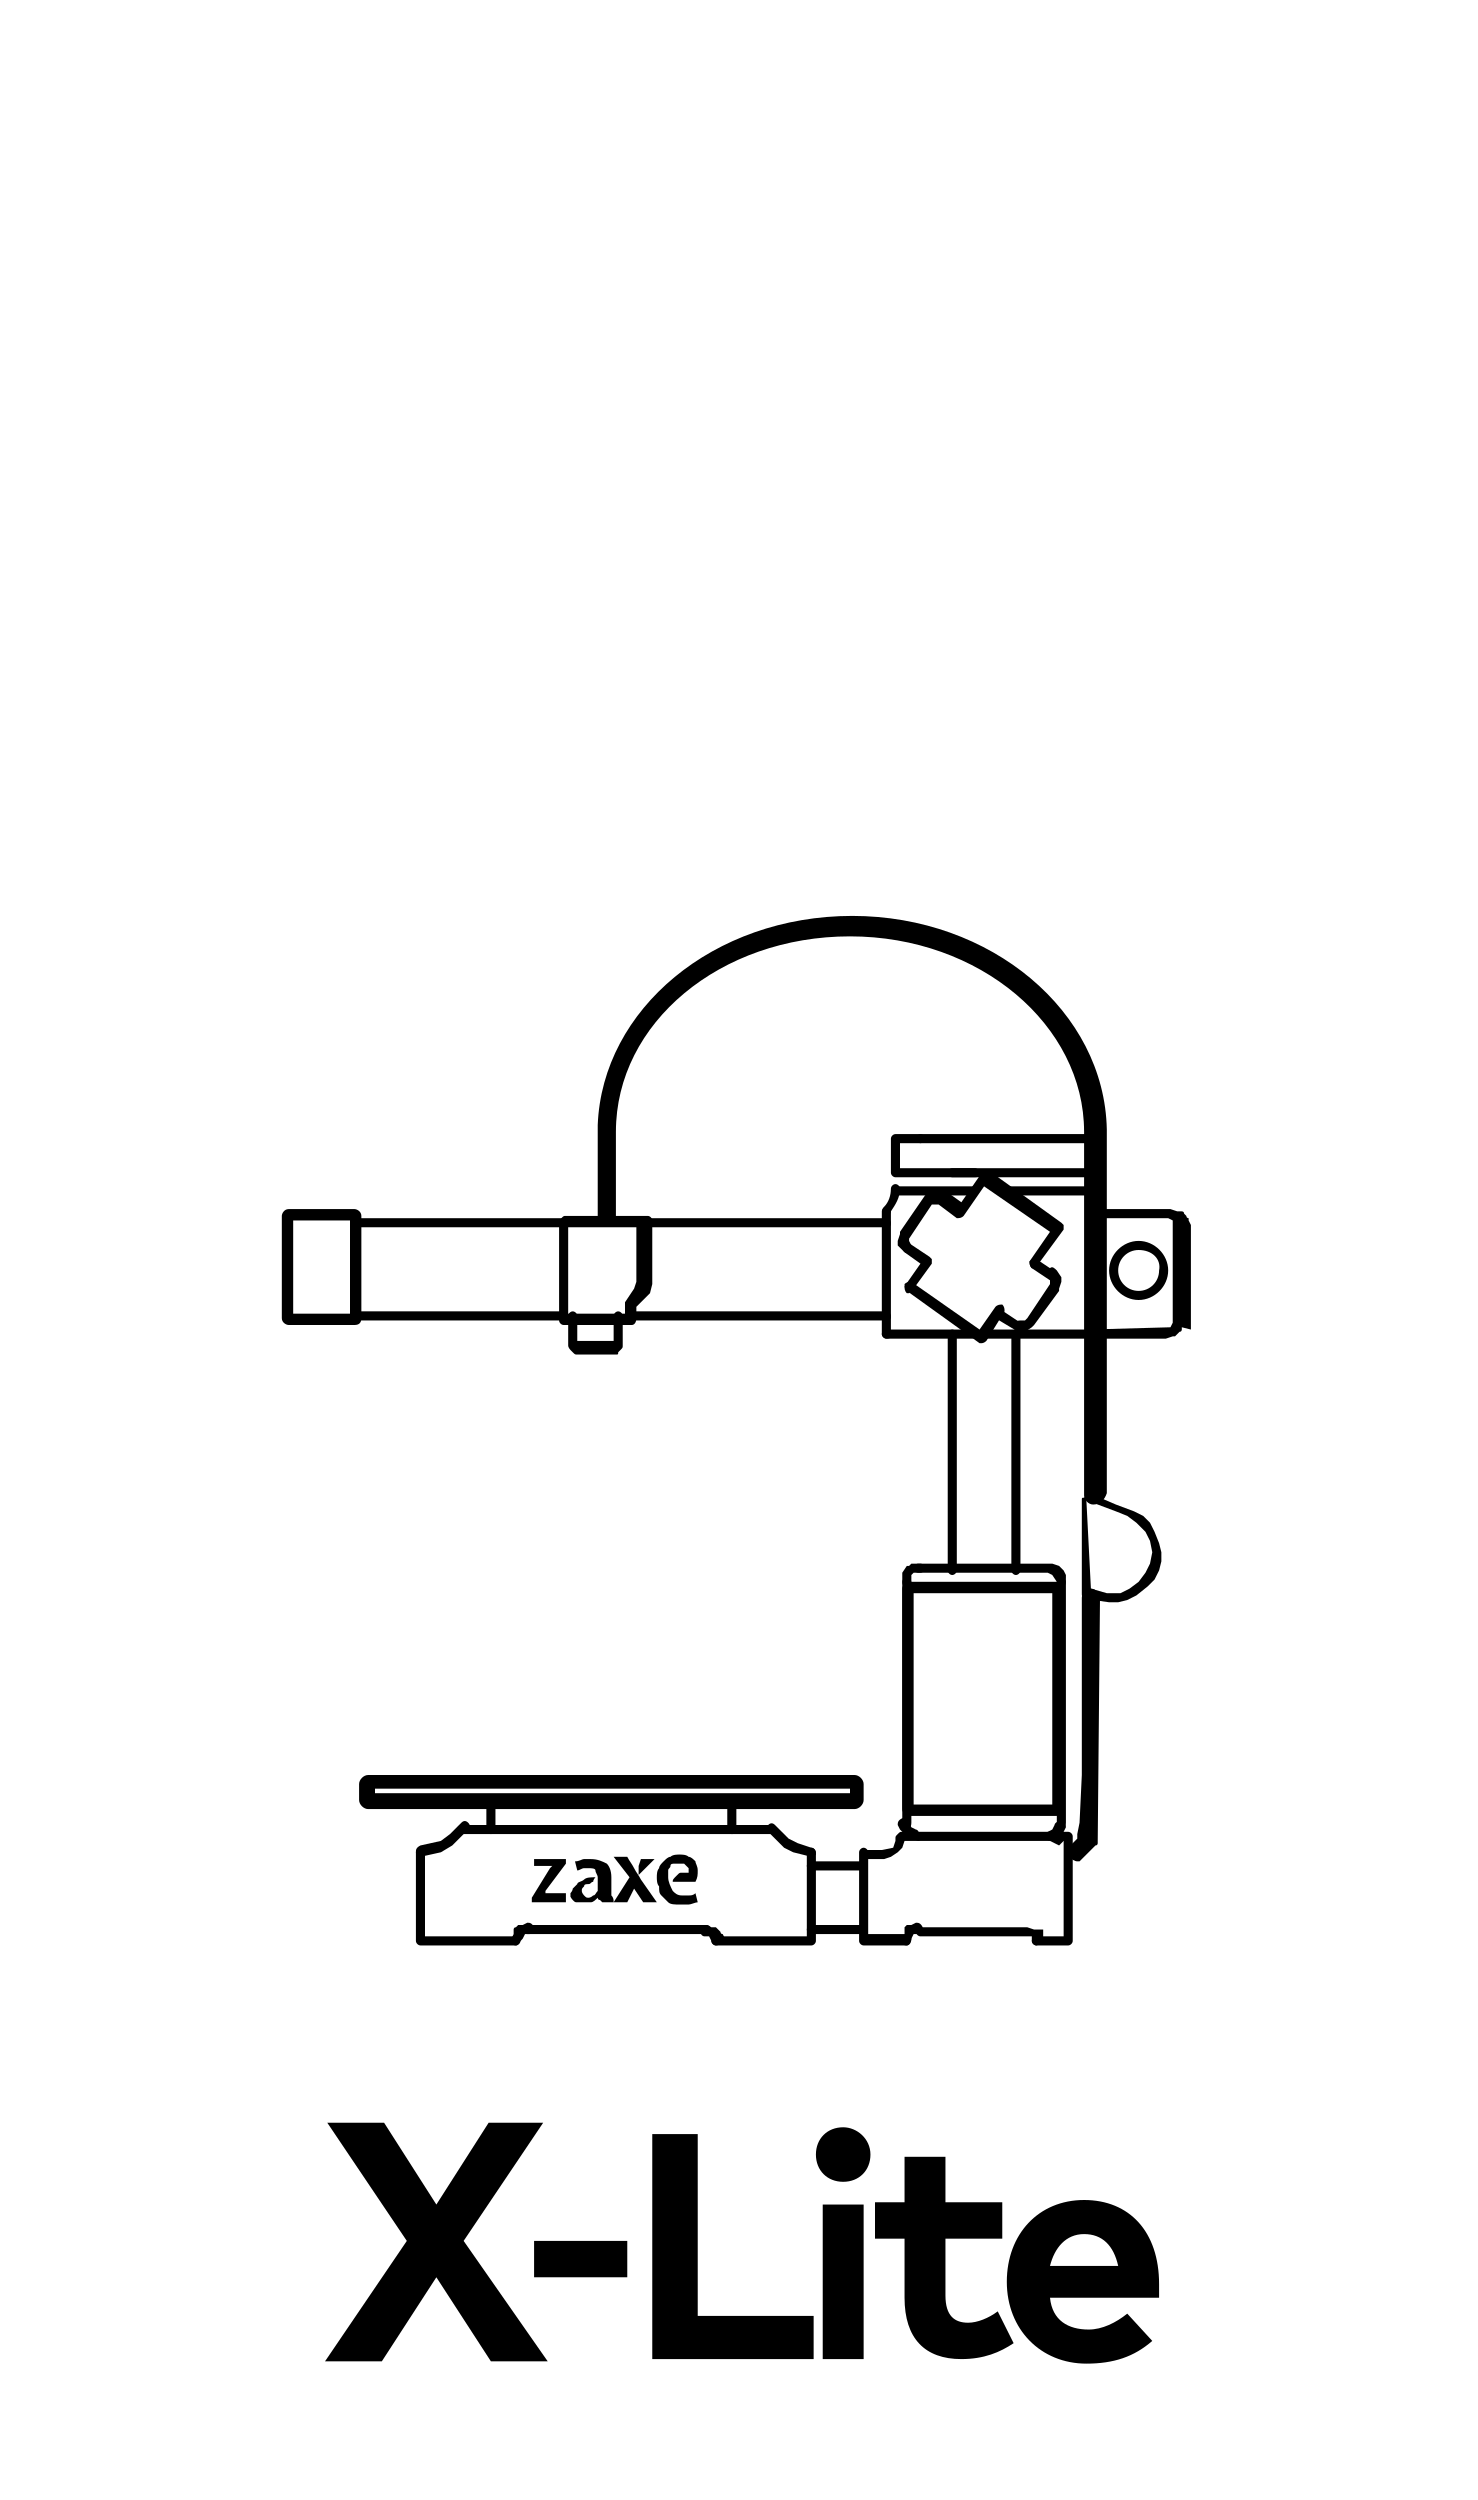
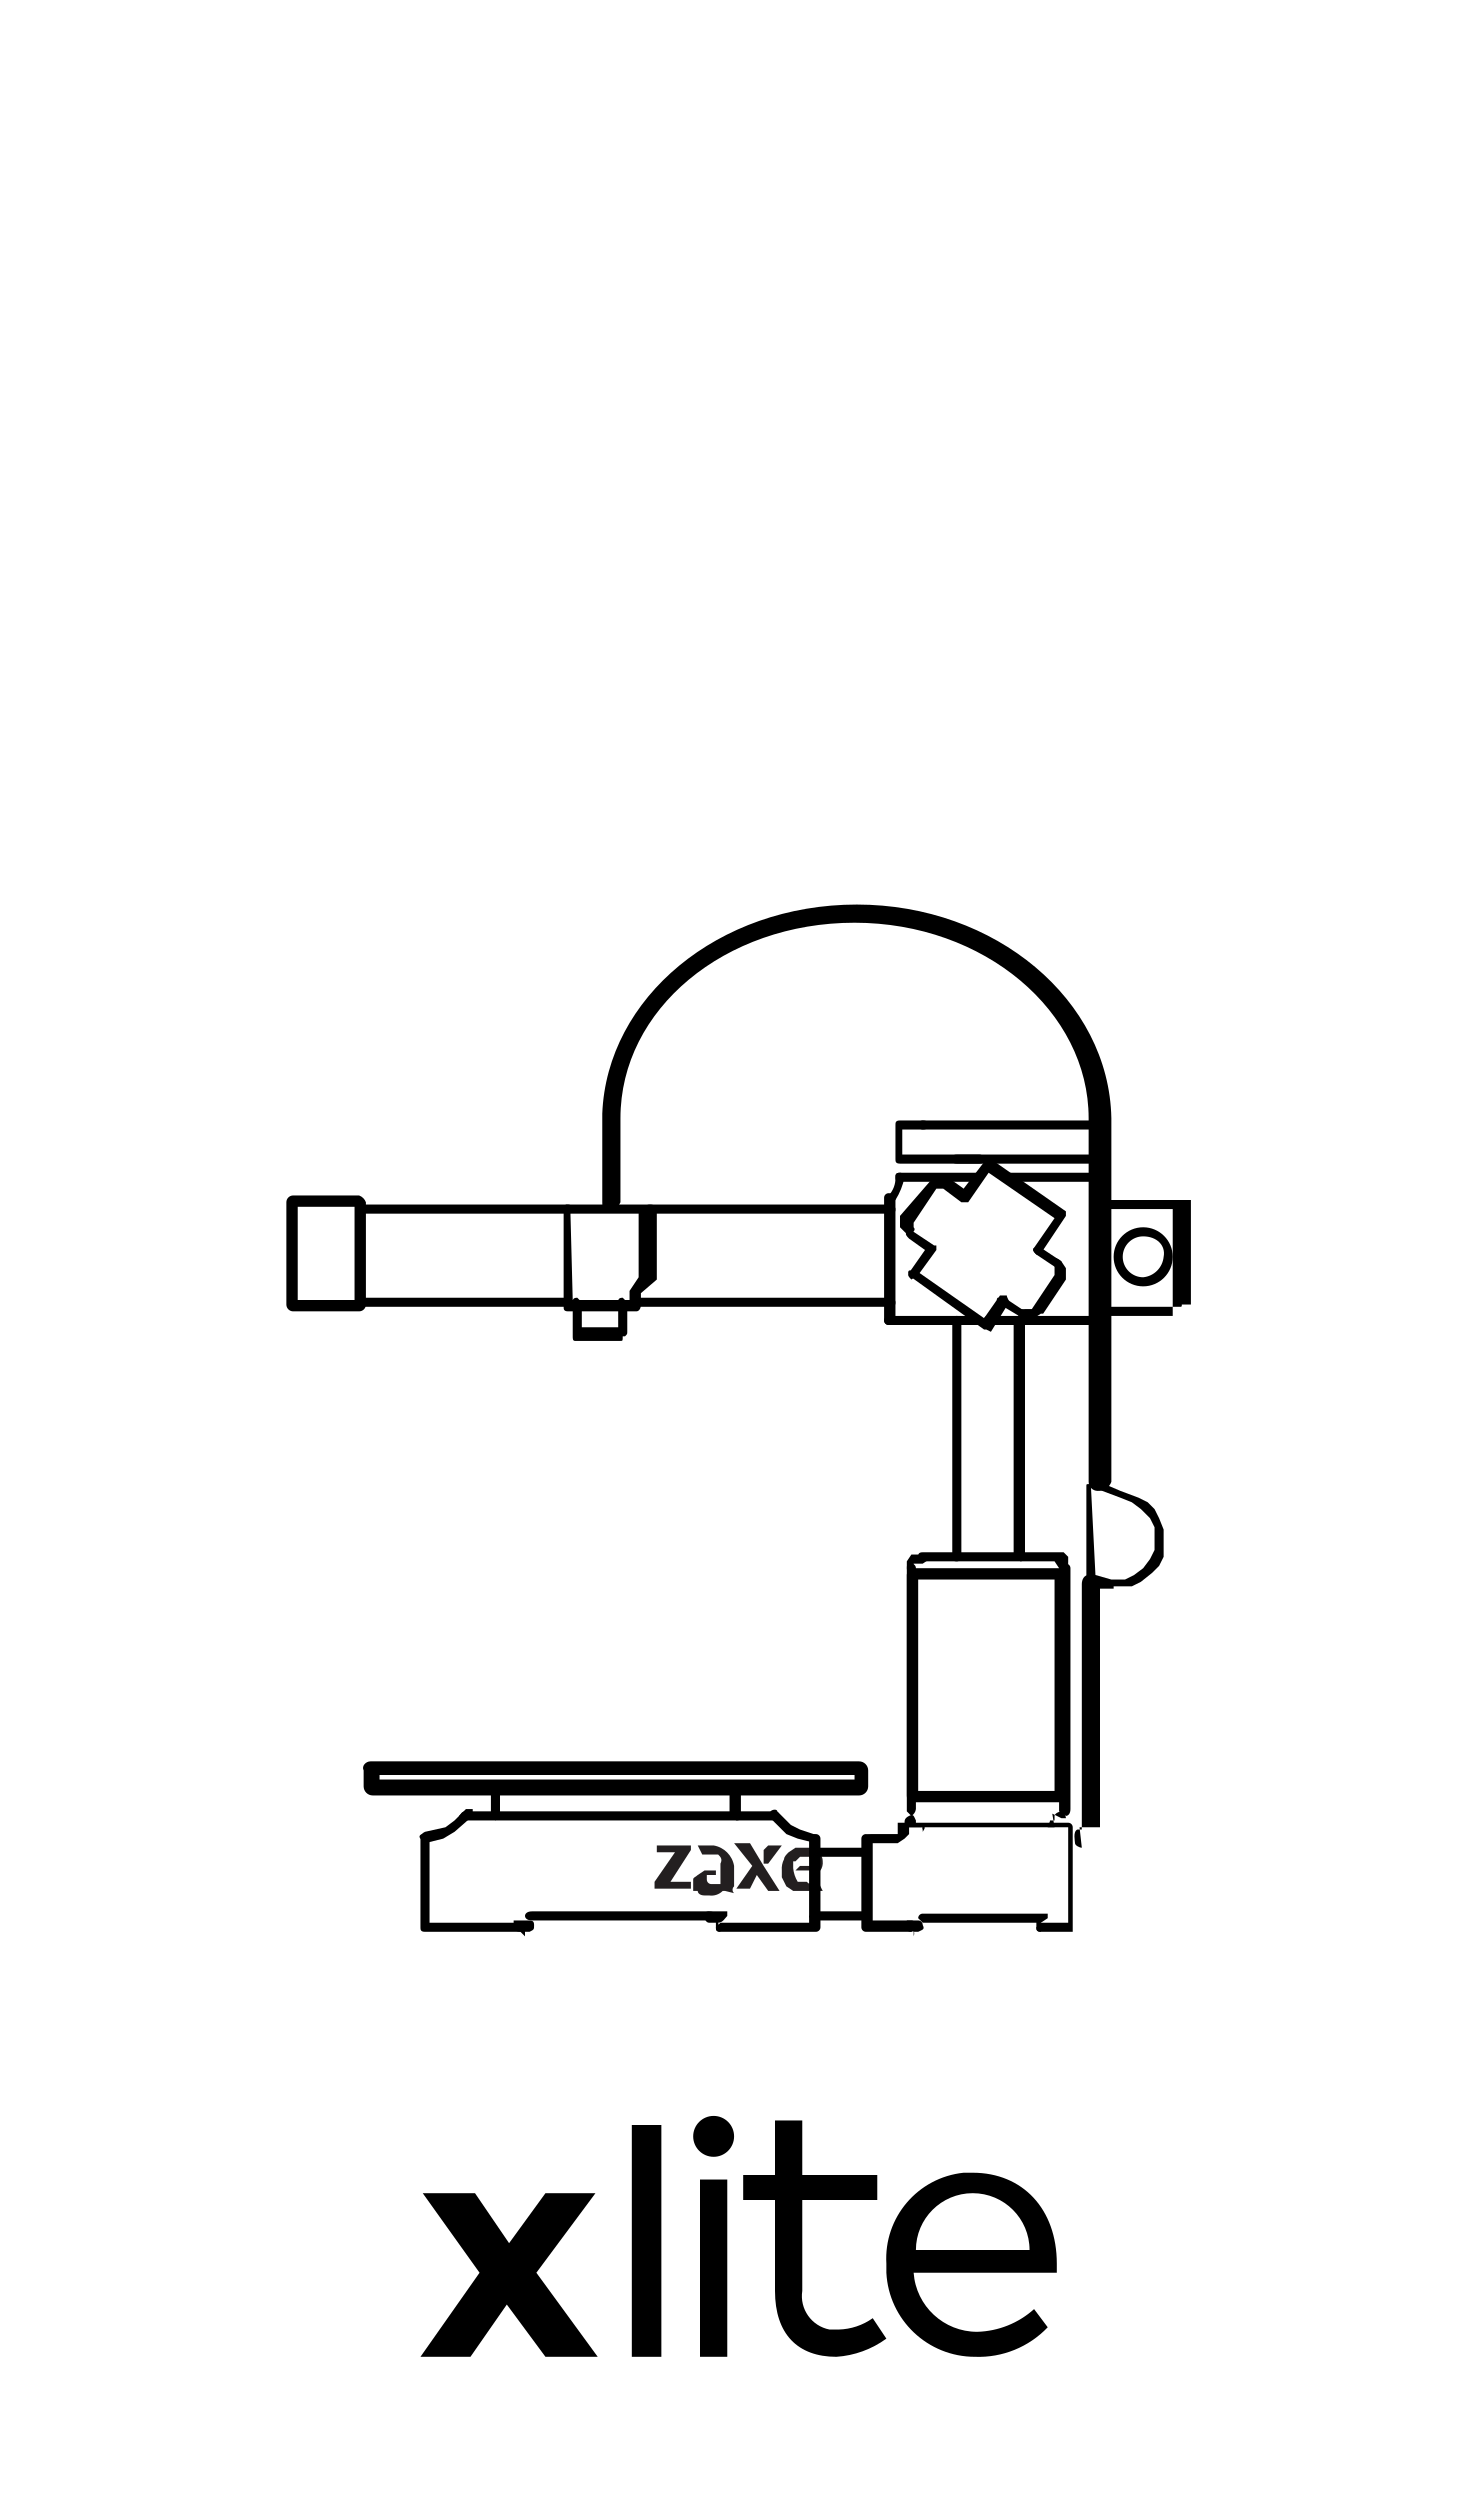
- <svg xmlns="http://www.w3.org/2000/svg" version="1.1" id="Layer_1" x="0px" y="0px" viewBox="0 0 65 110" style="enable-background:new 0 0 65 110;" xml:space="preserve">
-   <style type="text/css">
- 	.st0{fill:#231F20;}
- </style>
-   <g>
-     <path d="M24.1,103.9h-2.5l-2.4-3.7l-2.4,3.7h-2.5l3.6-5.3l-3.5-5.2h2.5l2.3,3.6l2.3-3.6h2.4l-3.5,5.2L24.1,103.9z" />
-     <rect x="23.5" y="98.6" width="4.1" height="1.6" />
-     <polygon points="30.7,93.9 28.7,93.9 28.7,103.8 35.8,103.8 35.8,101.9 30.7,101.9  " />
-     <rect x="36.2" y="97" width="1.8" height="6.8" />
-     <path d="M37.1,93.6c-0.7,0-1.2,0.5-1.2,1.2s0.5,1.2,1.2,1.2s1.2-0.5,1.2-1.2S37.7,93.6,37.1,93.6z" />
-     <path d="M42.6,102.2c-0.6,0-1-0.3-1-1.2v-2.5h2.5v-1.6h-2.5v-2h-1.8v2h-1.3v1.6h1.3v2.6c0,1.8,0.9,2.7,2.5,2.7c1,0,1.7-0.3,2.3-0.7   l-0.7-1.4C43.5,102,43,102.2,42.6,102.2z" />
-     <path d="M47.7,96.8c-2,0-3.4,1.5-3.4,3.6s1.5,3.6,3.5,3.6c1.2,0,2.1-0.3,2.9-1l-1.1-1.2c-0.5,0.4-1.1,0.7-1.7,0.7   c-0.9,0-1.6-0.4-1.7-1.4H51c0-0.2,0-0.4,0-0.6C51,98.2,49.7,96.8,47.7,96.8z M46.2,99.7c0.2-0.8,0.7-1.4,1.5-1.4s1.3,0.5,1.5,1.4   H46.2z" />
-   </g>
-   <g>
-     <path d="M15.6,58.3h-2.9c-0.1,0-0.3-0.1-0.3-0.3v-4.5c0-0.1,0.1-0.3,0.3-0.3h2.9c0.1,0,0.3,0.1,0.3,0.3V58   C15.9,58.2,15.8,58.3,15.6,58.3z M12.9,57.8h2.5v-4.1h-2.5V57.8z" />
-   </g>
-   <g>
-     <path d="M24.8,58.1h-9.1c-0.1,0-0.2-0.1-0.2-0.2s0.1-0.2,0.2-0.2h9.1c0.1,0,0.2,0.1,0.2,0.2S24.9,58.1,24.8,58.1z" />
-   </g>
-   <g>
-     <path d="M24.8,54h-9.1c-0.1,0-0.2-0.1-0.2-0.2s0.1-0.2,0.2-0.2h9.1c0.1,0,0.2,0.1,0.2,0.2S24.9,54,24.8,54z" />
-   </g>
-   <g>
-     <path d="M27.8,58.3h-3c-0.1,0-0.2-0.1-0.2-0.2v-4.3c0-0.1,0-0.1,0.1-0.2s0.1-0.1,0.2-0.1c0,0,0,0,0,0l3.6,0c0.1,0,0.2,0.1,0.2,0.2   l0,2.7c0,0,0,0,0,0.1l-0.1,0.4L28,57.5v0.5C28,58.2,27.9,58.3,27.8,58.3z M25,57.8h2.5v-0.4c0,0,0-0.1,0-0.1l0.4-0.6l0.1-0.3l0-0.2   l0-2.2L25,54V57.8z" />
-   </g>
-   <g>
-     <path d="M27.1,59.6h-1.7c-0.1,0-0.1,0-0.2-0.1l-0.1-0.1c0,0-0.1-0.1-0.1-0.2v-1.3c0-0.1,0.1-0.2,0.2-0.2s0.2,0.1,0.2,0.2v1.1H27   v-1.1c0-0.1,0.1-0.2,0.2-0.2s0.2,0.1,0.2,0.2v1.3c0,0.1,0,0.1-0.1,0.2l-0.1,0.1C27.2,59.6,27.2,59.6,27.1,59.6z" />
-   </g>
-   <g>
-     <path d="M39,54H28.4c-0.1,0-0.2-0.1-0.2-0.2s0.1-0.2,0.2-0.2H39c0.1,0,0.2,0.1,0.2,0.2S39.2,54,39,54z" />
-   </g>
-   <g>
-     <path d="M39,58.1H27.8c-0.1,0-0.2-0.1-0.2-0.2s0.1-0.2,0.2-0.2H39c0.1,0,0.2,0.1,0.2,0.2S39.2,58.1,39,58.1z" />
-   </g>
-   <g>
-     <path d="M45.5,55.8c0,0-0.1,0-0.1,0c-0.1-0.1-0.1-0.2-0.1-0.3l0.9-1.3l-2.9-2l-0.9,1.3c-0.1,0.1-0.2,0.1-0.3,0.1l-0.8-0.6l-0.1,0   L41,53l-1,1.5l0,0.1l0.1,0.2c0.1,0.1,0,0.2-0.1,0.3c-0.1,0.1-0.2,0-0.3-0.1l-0.2-0.2c0-0.1,0-0.1,0-0.2l0.1-0.3c0,0,0-0.1,0-0.1   l1.1-1.6c0,0,0,0,0.1-0.1l0.2-0.2c0,0,0.1,0,0.2,0l0.3,0.1c0,0,0.1,0,0.1,0l0.7,0.5l0.9-1.3c0.1-0.1,0.2-0.1,0.3-0.1l3.2,2.3   c0,0,0.1,0.1,0.1,0.1c0,0.1,0,0.1,0,0.2l-1.1,1.5C45.6,55.8,45.5,55.8,45.5,55.8z" />
-   </g>
-   <g>
-     <path d="M45.1,58.7C45.1,58.7,45.1,58.7,45.1,58.7l-0.3-0.1c-0.1,0-0.2-0.1-0.2-0.3c0-0.1,0.1-0.2,0.3-0.2l0.2,0l0.1-0.1l1-1.5   l0-0.2l-0.1-0.2c-0.1-0.1,0-0.2,0.1-0.3c0.1-0.1,0.2,0,0.3,0.1l0.2,0.3c0,0,0,0.1,0,0.2l-0.1,0.3c0,0,0,0.1,0,0.1l-1.1,1.5   c0,0,0,0-0.1,0.1l-0.3,0.2C45.2,58.7,45.2,58.7,45.1,58.7z" />
-   </g>
-   <g>
-     <path d="M43.2,59.1c0,0-0.1,0-0.1,0l-3.2-2.3c-0.1-0.1-0.1-0.2-0.1-0.3c0.1-0.1,0.2-0.1,0.3-0.1l3,2.1l0.7-1   c0.1-0.1,0.2-0.1,0.3-0.1c0.1,0.1,0.1,0.2,0.1,0.3L43.4,59C43.3,59.1,43.2,59.1,43.2,59.1z" />
-   </g>
-   <g>
-     <path d="M39,58.9c-0.1,0-0.2-0.1-0.2-0.2v-5.4c0-0.1,0.1-0.2,0.2-0.2c0.1,0,0.2,0.1,0.2,0.2v5.4C39.3,58.8,39.2,58.9,39,58.9z" />
-   </g>
-   <g>
-     <path d="M39,53.5c0,0-0.1,0-0.1-0.1c-0.1-0.1-0.1-0.2,0-0.3c0.2-0.2,0.3-0.5,0.3-0.8c0-0.1,0.1-0.2,0.2-0.2c0.1,0,0.2,0.1,0.2,0.2   c0,0.4-0.2,0.7-0.4,1C39.2,53.4,39.1,53.5,39,53.5z" />
-   </g>
-   <g>
-     <path d="M42.8,52.6h-3.4c-0.1,0-0.2-0.1-0.2-0.2s0.1-0.2,0.2-0.2h3.4c0.1,0,0.2,0.1,0.2,0.2S42.9,52.6,42.8,52.6z" />
-   </g>
-   <g>
-     <path d="M47.9,52.6h-3.8c-0.1,0-0.2-0.1-0.2-0.2s0.1-0.2,0.2-0.2h3.8c0.1,0,0.2,0.1,0.2,0.2S48,52.6,47.9,52.6z" />
-   </g>
-   <g>
-     <path d="M42.8,58.9H39c-0.1,0-0.2-0.1-0.2-0.2c0-0.1,0.1-0.2,0.2-0.2h3.8c0.1,0,0.2,0.1,0.2,0.2C43,58.8,42.9,58.9,42.8,58.9z" />
-   </g>
-   <g>
-     <path d="M48.1,58.9h-4.8c-0.1,0-0.2-0.1-0.2-0.2c0-0.1,0.1-0.2,0.2-0.2h4.8c0.1,0,0.2,0.1,0.2,0.2C48.3,58.8,48.2,58.9,48.1,58.9z" />
-   </g>
-   <g>
-     <path d="M35.7,85.6h-4.2c-0.1,0-0.2-0.1-0.2-0.2s0.1-0.2,0.2-0.2h4v-3.7c0-0.1,0.1-0.2,0.2-0.2s0.2,0.1,0.2,0.2v3.9   C35.9,85.5,35.8,85.6,35.7,85.6z" />
-   </g>
-   <g>
-     <g>
-       <path d="M37.6,79.6H16.2c-0.2,0-0.4-0.2-0.4-0.4v-0.7c0-0.2,0.2-0.4,0.4-0.4h21.4c0.2,0,0.4,0.2,0.4,0.4v0.7    C38,79.4,37.8,79.6,37.6,79.6z M16.5,78.9h20.9v-0.2H16.5V78.9z" />
-     </g>
-   </g>
-   <g>
-     <path d="M31.1,85.1h-7.9c-0.1,0-0.2-0.1-0.2-0.2s0.1-0.2,0.2-0.2h7.9c0.1,0,0.2,0.1,0.2,0.2S31.2,85.1,31.1,85.1z" />
-   </g>
-   <g>
-     <path d="M22.7,85.6h-4.2c-0.1,0-0.2-0.1-0.2-0.2v-3.9c0-0.1,0.1-0.2,0.2-0.2s0.2,0.1,0.2,0.2v3.7h4c0.1,0,0.2,0.1,0.2,0.2   S22.8,85.6,22.7,85.6z" />
-   </g>
-   <g>
-     <path d="M33.9,80.7H20.3c-0.1,0-0.2-0.1-0.2-0.2s0.1-0.2,0.2-0.2h13.6c0.1,0,0.2,0.1,0.2,0.2S34,80.7,33.9,80.7z" />
-   </g>
-   <g>
-     <path d="M22.7,85.6C22.6,85.6,22.6,85.6,22.7,85.6c-0.2,0-0.2-0.2-0.2-0.3l0.1-0.2c0,0,0-0.1,0-0.1c0,0,0-0.1,0-0.1c0,0,0,0,0,0   c0,0,0-0.1,0.1-0.1c0,0,0.1-0.1,0.1-0.1c0,0,0.1,0,0.1,0c0,0,0,0,0.1,0l0.2-0.1c0.1,0,0.2,0,0.3,0.2c0,0.1,0,0.2-0.2,0.3l-0.2,0   l0,0l0,0l0,0l0,0l-0.1,0.2C22.8,85.5,22.8,85.6,22.7,85.6z" />
-   </g>
-   <g>
-     <path d="M31.5,85.6c-0.1,0-0.2-0.1-0.2-0.2l-0.1-0.2l0,0l0,0l0,0l0,0l-0.2,0c-0.1,0-0.2-0.1-0.2-0.3c0-0.1,0.1-0.2,0.3-0.2l0.2,0.1   c0,0,0.1,0,0.1,0c0,0,0.1,0,0.1,0c0,0,0.1,0.1,0.1,0.1c0,0,0.1,0.1,0.1,0.1c0,0,0,0.1,0.1,0.1l0.1,0.2   C31.8,85.4,31.7,85.6,31.5,85.6C31.6,85.6,31.6,85.6,31.5,85.6z" />
-   </g>
-   <g>
-     <path d="M37.9,82.3h-2.2c-0.1,0-0.2-0.1-0.2-0.2s0.1-0.2,0.2-0.2h2.2c0.1,0,0.2,0.1,0.2,0.2S38.1,82.3,37.9,82.3z" />
-   </g>
-   <g>
-     <path d="M37.9,85.1h-2.2c-0.1,0-0.2-0.1-0.2-0.2s0.1-0.2,0.2-0.2h2.2c0.1,0,0.2,0.1,0.2,0.2S38.1,85.1,37.9,85.1z" />
-   </g>
-   <g>
-     <path d="M39.9,85.6H38c-0.1,0-0.2-0.1-0.2-0.2v-3.9c0-0.1,0.1-0.2,0.2-0.2s0.2,0.1,0.2,0.2v3.6h1.7c0.1,0,0.2,0.1,0.2,0.2   S40,85.6,39.9,85.6z" />
-   </g>
-   <g>
-     <path d="M47,85.6h-1.4c-0.1,0-0.2-0.1-0.2-0.2s0.1-0.2,0.2-0.2h1.2V81h-7l-0.1,0.3l-0.2,0.2l-0.3,0.2l-0.3,0.1l-0.1,0l-0.5,0   l-0.2,0c-0.1,0-0.2-0.1-0.2-0.2s0.1-0.2,0.2-0.2l0.2,0l0.5,0l0.5-0.1l0.1-0.3l0-0.1c0-0.1,0-0.1,0.1-0.2s0.1-0.1,0.2-0.1H47   c0.1,0,0.2,0.1,0.2,0.2v4.6C47.2,85.5,47.1,85.6,47,85.6z" />
-   </g>
-   <g>
-     <path d="M39.9,85.6C39.9,85.6,39.9,85.6,39.9,85.6c-0.2,0-0.2-0.1-0.2-0.3l0.1-0.2c0,0,0-0.1,0-0.1c0,0,0-0.1,0-0.1   c0,0,0-0.1,0-0.1c0,0,0,0,0,0c0,0,0.1-0.1,0.1-0.1c0,0,0.1,0,0.1,0c0,0,0.1,0,0.1,0l0.2-0.1c0.1,0,0.2,0,0.3,0.2   c0,0.1,0,0.2-0.2,0.3l-0.2,0l0,0l0,0l0,0l0,0l0,0l0,0l0,0v0l-0.1,0.2C40.1,85.5,40,85.6,39.9,85.6z" />
-   </g>
-   <g>
-     <path d="M45.6,85.6c-0.1,0-0.2-0.1-0.2-0.2l0-0.2l0,0l0,0l0,0l0,0l-0.2,0l-4.7,0c-0.1,0-0.2-0.1-0.2-0.2s0.1-0.2,0.2-0.2h4.7   l0.3,0.1c0,0,0,0,0.1,0c0,0,0.1,0,0.1,0c0,0,0.1,0,0.1,0c0,0,0,0,0.1,0c0,0,0,0,0,0.1c0,0,0,0,0,0c0,0,0,0.1,0,0.1c0,0,0,0.1,0,0.1   l0,0.2C45.8,85.4,45.7,85.6,45.6,85.6C45.6,85.6,45.6,85.6,45.6,85.6z" />
-   </g>
-   <g>
-     <path d="M46.4,56.4c0,0-0.1,0-0.1,0l-0.9-0.6c-0.1-0.1-0.1-0.2-0.1-0.3c0.1-0.1,0.2-0.1,0.3-0.1l0.9,0.6c0.1,0.1,0.1,0.2,0.1,0.3   C46.5,56.4,46.4,56.4,46.4,56.4z" />
-   </g>
-   <g>
-     <path d="M40,56.9c0,0-0.1,0-0.1,0c-0.1-0.1-0.1-0.2-0.1-0.3l0.7-1l-0.7-0.5c-0.1-0.1-0.1-0.2-0.1-0.3c0.1-0.1,0.2-0.1,0.3-0.1   l0.9,0.6c0,0,0.1,0.1,0.1,0.1c0,0.1,0,0.1,0,0.2l-0.8,1.1C40.1,56.8,40,56.9,40,56.9z" />
-   </g>
-   <g>
-     <path d="M44.9,58.6c0,0-0.1,0-0.1,0L43.8,58c-0.1-0.1-0.1-0.2-0.1-0.3c0.1-0.1,0.2-0.1,0.3-0.1l0.9,0.6c0.1,0.1,0.1,0.2,0.1,0.3   C45,58.6,44.9,58.6,44.9,58.6z" />
-   </g>
-   <g>
-     <path d="M47.9,58.9c-0.1,0-0.2-0.1-0.2-0.2s0.1-0.2,0.2-0.2l3.6-0.1l0,0l0,0l0,0l0,0l0,0l0,0l0,0l0,0l0.1-0.2l0-4.4l0-0.1l0,0l0,0   l0,0l0,0l-0.2-0.1l-3.3,0c-0.1,0-0.2-0.1-0.2-0.2s0.1-0.2,0.2-0.2h3.4l0.3,0.1c0,0,0.1,0,0.1,0c0,0,0.1,0,0.1,0c0,0,0.1,0,0.1,0.1   c0,0,0.1,0.1,0.1,0.1c0,0,0,0.1,0.1,0.1c0,0,0,0.1,0,0.1l0.1,0.2c0,0,0,0,0,0.1v4.4c0,0,0,0,0,0.1L52,58.4c0,0,0,0.1,0,0.1   c0,0,0,0.1-0.1,0.1c0,0,0,0,0,0c0,0-0.1,0.1-0.1,0.1c0,0-0.1,0.1-0.1,0.1c0,0-0.1,0-0.1,0l-0.3,0.1L47.9,58.9z" />
-   </g>
-   <g>
-     <path d="M48,50.3h-7.5c-0.1,0-0.2-0.1-0.2-0.2s0.1-0.2,0.2-0.2H48c0.1,0,0.2,0.1,0.2,0.2S48.1,50.3,48,50.3z" />
-   </g>
-   <g>
-     <path d="M42.9,51.8h-3.5c-0.1,0-0.2-0.1-0.2-0.2v-1.5c0-0.1,0.1-0.2,0.2-0.2h1.1c0.1,0,0.2,0.1,0.2,0.2s-0.1,0.2-0.2,0.2h-0.9v1.1   h3.3c0.1,0,0.2,0.1,0.2,0.2S43.1,51.8,42.9,51.8z" />
-   </g>
-   <g>
-     <path d="M47.9,51.8h-6c-0.1,0-0.2-0.1-0.2-0.2s0.1-0.2,0.2-0.2h6c0.1,0,0.2,0.1,0.2,0.2S48,51.8,47.9,51.8z" />
-   </g>
-   <g>
-     <path d="M41.9,69.3c-0.1,0-0.2-0.1-0.2-0.2V58.7c0-0.1,0.1-0.2,0.2-0.2s0.2,0.1,0.2,0.2v10.4C42.1,69.2,42,69.3,41.9,69.3z" />
-   </g>
-   <g>
-     <path d="M44.7,69.3c-0.1,0-0.2-0.1-0.2-0.2V58.7c0-0.1,0.1-0.2,0.2-0.2s0.2,0.1,0.2,0.2v10.4C44.9,69.2,44.8,69.3,44.7,69.3z" />
-   </g>
-   <g>
-     <path d="M46.5,79.9H40c-0.1,0-0.3-0.1-0.3-0.3v-9.7c0-0.1,0.1-0.3,0.3-0.3h6.5c0.1,0,0.3,0.1,0.3,0.3v9.7   C46.7,79.8,46.6,79.9,46.5,79.9z M40.2,79.4h6.1v-9.3h-6.1V79.4z" />
-   </g>
-   <g>
-     <path d="M39.9,80.5c-0.1,0-0.2-0.1-0.2-0.2V69.6c0-0.1,0.1-0.2,0.2-0.2s0.2,0.1,0.2,0.2v10.6C40.1,80.4,40,80.5,39.9,80.5z" />
-   </g>
-   <g>
-     <path d="M46.7,80.5c-0.1,0-0.2-0.1-0.2-0.2V69.6c0-0.1,0.1-0.2,0.2-0.2s0.2,0.1,0.2,0.2v10.6C46.9,80.4,46.8,80.5,46.7,80.5z" />
-   </g>
-   <g>
-     <path d="M40.4,81C40.4,81,40.3,81,40.4,81l-0.3-0.1c0,0-0.1,0-0.1,0c0,0,0,0-0.1,0c0,0,0,0-0.1,0c0,0,0,0-0.1-0.1c0,0,0,0,0-0.1   c0,0,0,0,0-0.1c0,0-0.1-0.1-0.1-0.1l-0.1-0.2c0-0.1,0-0.2,0.2-0.3c0.1,0,0.2,0,0.3,0.2l0.1,0.2l0,0l0,0l0,0l0,0l0.2,0.1   c0.1,0,0.2,0.2,0.1,0.3C40.6,80.9,40.5,81,40.4,81z" />
-   </g>
-   <g>
-     <path d="M46.2,81c-0.1,0-0.2-0.1-0.2-0.1c0-0.1,0-0.2,0.1-0.3l0.2-0.1l0,0l0,0l0,0l0,0l0.1-0.2c0-0.1,0.2-0.2,0.3-0.2   c0.1,0,0.2,0.2,0.2,0.3l-0.1,0.2c0,0,0,0.1,0,0.1c0,0,0,0.1,0,0.1c0,0,0,0.1,0,0.1c0,0,0,0,0,0.1c0,0,0,0-0.1,0.1   c0,0-0.1,0.1-0.1,0.1l0,0l0,0L46.2,81C46.3,81,46.2,81,46.2,81z" />
-   </g>
-   <g>
-     <path d="M39.9,69.8C39.9,69.8,39.8,69.8,39.9,69.8c-0.2,0-0.2-0.1-0.2-0.3l0-0.2c0,0,0-0.1,0-0.1l0.2-0.3c0,0,0.1,0,0.1,0   c0,0,0.1-0.1,0.1-0.1c0,0,0.1,0,0.1,0c0,0,0.1,0,0.1,0l0.2,0c0.1,0,0.2,0.1,0.2,0.2c0,0.1-0.1,0.2-0.2,0.2l-0.2,0l-0.1,0l0,0   l-0.1,0.1l0,0.2C40.1,69.8,40,69.8,39.9,69.8z" />
-   </g>
-   <g>
-     <path d="M46.7,69.8c-0.1,0-0.2-0.1-0.2-0.2l-0.2-0.3l-0.2-0.1l-0.1,0l-5.6,0c-0.1,0-0.2-0.1-0.2-0.2s0.1-0.2,0.2-0.2l5.9,0l0.3,0.1   l0.2,0.2l0.1,0.2l0,0.1C46.9,69.7,46.9,69.8,46.7,69.8C46.7,69.8,46.7,69.8,46.7,69.8z" />
-   </g>
-   <g>
-     <path d="M48.8,70.5l-0.7-0.1l-0.4-0.1c-0.1,0-0.1-0.1-0.1-0.2l0-4.1c0-0.1,0-0.1,0.1-0.1c0,0,0.1-0.1,0.1-0.1l0.3,0l0.3,0.1   l0.7,0.3l0.8,0.3l0.4,0.2l0.3,0.3l0.2,0.4l0.2,0.5l0.1,0.4l0,0.4l-0.1,0.4l-0.2,0.4l-0.3,0.3L50,70.2l-0.4,0.2l-0.4,0.1L48.8,70.5z    M48,69.9l0.7,0.2l0.1,0l0.5,0l0.4-0.2l0.4-0.3l0.3-0.4l0.2-0.4l0.1-0.5l-0.1-0.5l-0.2-0.4L50,67l-0.4-0.3l-0.5-0.2l-0.8-0.3   l-0.5-0.2L48,69.9z" />
-   </g>
-   <g>
-     <path d="M50.1,57.2c-0.7,0-1.3-0.6-1.3-1.3c0-0.7,0.6-1.3,1.3-1.3c0.7,0,1.3,0.6,1.3,1.3C51.4,56.6,50.8,57.2,50.1,57.2z M50.1,55   c-0.5,0-0.9,0.4-0.9,0.9c0,0.5,0.4,0.9,0.9,0.9s0.9-0.4,0.9-0.9C51.1,55.4,50.7,55,50.1,55z" />
-   </g>
-   <g>
-     <path d="M47.4,81.9c-0.1,0-0.3-0.1-0.3-0.2c-0.1-0.2-0.1-0.5,0.1-0.6l0.1-0.1l0.1-0.1l0-0.1l0,0l0,0l0-0.1l0,0l0.1-0.5l0.1-2.1   l0-7.8c0-0.2,0.2-0.4,0.4-0.4c0,0,0,0,0,0c0.2,0,0.4,0.2,0.4,0.4L48.3,81c0,0,0,0.1,0,0.1c0,0,0,0.1-0.1,0.1c0,0-0.1,0.1-0.1,0.1   c0,0-0.1,0.1-0.1,0.1c0,0-0.1,0.1-0.1,0.1c0,0-0.1,0.1-0.1,0.1c0,0-0.1,0.1-0.1,0.1c0,0-0.1,0.1-0.1,0.1l-0.1,0.1   C47.5,81.9,47.4,81.9,47.4,81.9z" />
-   </g>
-   <g>
-     <path d="M18.5,81.7c-0.1,0-0.2-0.1-0.2-0.2c0-0.1,0-0.2,0.2-0.3l0.9-0.2l0.4-0.3l0.5-0.5c0.1-0.1,0.2-0.1,0.3,0   c0.1,0.1,0.1,0.2,0,0.3l-0.7,0.7l-0.5,0.3L18.5,81.7C18.5,81.7,18.5,81.7,18.5,81.7z" />
-   </g>
-   <g>
-     <path d="M35.7,81.7C35.7,81.7,35.7,81.7,35.7,81.7l-0.8-0.2l-0.4-0.2l-0.5-0.5l-0.2-0.2c-0.1-0.1-0.1-0.2,0-0.3   c0.1-0.1,0.2-0.1,0.3,0l0.6,0.6l0.4,0.2l0.6,0.2c0.1,0,0.2,0.1,0.2,0.3C35.9,81.6,35.8,81.7,35.7,81.7z" />
-   </g>
-   <g>
-     <g>
-       <path d="M21.6,80.7c-0.1,0-0.2-0.1-0.2-0.2v-1.2c0-0.1,0.1-0.2,0.2-0.2s0.2,0.1,0.2,0.2v1.2C21.8,80.6,21.7,80.7,21.6,80.7z" />
-     </g>
-   </g>
-   <g>
-     <path d="M32.2,80.7c-0.1,0-0.2-0.1-0.2-0.2v-1.2c0-0.1,0.1-0.2,0.2-0.2s0.2,0.1,0.2,0.2v1.2C32.5,80.6,32.4,80.7,32.2,80.7z" />
-   </g>
-   <g>
-     <path d="M48.1,66.2c-0.2,0-0.4-0.2-0.4-0.4v-16c0-4.7-4.6-8.6-10.3-8.6S27.1,45,27.1,49.8v3.7c0,0.2-0.2,0.4-0.4,0.4   c-0.2,0-0.4-0.2-0.4-0.4v-3.9c0,0,0,0,0-0.1c0.2-5.1,5.1-9.2,11.2-9.2c6.1,0,11.1,4.2,11.2,9.4c0,0,0,0,0,0v16   C48.6,66,48.4,66.2,48.1,66.2z" />
-   </g>
-   <polygon points="24.9,83.3 24,83.3 24,83.3 24,83.2 24.9,82 24.9,81.8 23.5,81.8 23.5,82.1 24.2,82.1 24.3,82.1 24.2,82.2   23.4,83.5 23.4,83.7 24.9,83.7 " />
-   <path d="M25.2,83.6c0.1,0.1,0.1,0.1,0.2,0.1s0.2,0,0.3,0s0.2,0,0.3,0c0.1,0,0.2-0.1,0.3-0.2v-0.1v0.1c0,0,0,0.1,0.1,0.1l0.1,0.1H27  c0-0.1,0-0.2-0.1-0.3c0-0.1,0-0.2,0-0.2v-0.6c0-0.3-0.1-0.5-0.2-0.6c-0.2-0.1-0.4-0.2-0.7-0.2c-0.1,0-0.2,0-0.3,0  c-0.1,0-0.2,0.1-0.4,0.1l0.1,0.4c0.1,0,0.2-0.1,0.3-0.1c0.1,0,0.1,0,0.2,0s0.3,0,0.3,0.1s0.1,0.2,0.1,0.3v0.6  c-0.1,0.1-0.1,0.2-0.2,0.2c-0.1,0.1-0.2,0.1-0.2,0.1c-0.1,0-0.1,0-0.2-0.1c0,0-0.1-0.1-0.1-0.2s0-0.1,0.1-0.2c0-0.1,0.1-0.1,0.2-0.1  s0.1-0.1,0.2-0.1c0-0.1,0.1-0.2,0.1-0.2c-0.2,0-0.4,0-0.5,0.1c-0.1,0.1-0.3,0.1-0.3,0.2c-0.1,0.1-0.1,0.1-0.2,0.2  c0,0.1-0.1,0.2-0.1,0.2c0,0.1,0,0.2,0,0.2C25.1,83.4,25.1,83.5,25.2,83.6z" />
-   <path d="M27,83.7h0.6l0.3-0.6l0.4,0.6h0.6l-0.7-1c-0.1-0.2-0.2-0.3-0.3-0.5s-0.2-0.3-0.3-0.5H27l0.7,0.9L27,83.7z" />
-   <path d="M29.1,83.4c0.1,0.1,0.2,0.2,0.3,0.3c0.1,0.1,0.3,0.1,0.5,0.1c0.1,0,0.3,0,0.4,0c0.1,0,0.3-0.1,0.4-0.1l-0.1-0.4  c-0.1,0.1-0.2,0.1-0.3,0.1s-0.2,0-0.3,0c-0.2,0-0.3-0.1-0.4-0.2c-0.1-0.2-0.2-0.4-0.2-0.6c0-0.1,0-0.2,0-0.3c0-0.1,0.1-0.1,0.1-0.2  s0.1-0.1,0.2-0.1c0.1,0,0.1,0,0.2,0c0.1,0,0.1,0,0.2,0l0.1,0.1l0.1,0.1c0,0.1,0,0.1,0,0.2H30c-0.1,0-0.1,0-0.2,0.1  c-0.2,0.2-0.2,0.2-0.2,0.3h1c0.1-0.2,0.1-0.3,0.1-0.5s-0.1-0.3-0.1-0.4c-0.1-0.1-0.2-0.2-0.3-0.2c-0.1-0.1-0.3-0.1-0.4-0.1  c-0.1,0-0.3,0-0.4,0.1c-0.1,0-0.2,0.1-0.3,0.2s-0.2,0.2-0.2,0.3c-0.1,0.1-0.1,0.3-0.1,0.4s0,0.3,0.1,0.4C29,83.2,29,83.3,29.1,83.4z  " />
-   <path d="M28.1,82.5L28.1,82.5l0.7-0.7h-0.6l-0.1,0.3c0,0.1,0,0.1,0,0.2S28.1,82.3,28.1,82.5C28.1,82.4,28.1,82.4,28.1,82.5z" />
+ <svg xmlns="http://www.w3.org/2000/svg" id="Layer_1" data-name="Layer 1" viewBox="0 0 65 110">
+   <defs>
+     <style>.cls-1{fill:#231f20;}</style>
+   </defs>
+   <path class="cls-1" d="M28.9,81.2h1.5v.2l-.9,1.4h.9v.3H28.8v-.3l.9-1.3h-.8Z" />
+   <path class="cls-1" d="M31.9,83.2h-.1a.7.7,0,0,1-.6.2H31c-.2,0-.3-.1-.3-.2h-.2v-.5c0-.1.1-.1.2-.2l.3-.2h.5v.2h-.4v.2a.2.2,0,0,0,.2.2h.4V82c.1-.2,0-.3-.1-.4h-.7l-.2-.4h.7a1.1,1.1,0,0,1,.9.9v.9a.2.2,0,0,0,0,.3Z" />
+   <path class="cls-1" d="M34.3,83.2h-.5l-.5-.7h0l-.3.6h-.6l.7-1-.8-1H33l.3.5.3.5Z" />
+   <path class="cls-1" d="M35.7,81.9h0c0-.1-.1-.1-.1-.2h-.4l-.2.2h-.1v.3a1.4,1.4,0,0,0,.2.6h.4c.1.1.1.1.2,0H36l.2.4H34.9l-.3-.2-.2-.4v-.3a.9.9,0,0,1,.1-.5c0-.1.1-.2.2-.3l.3-.2h.8l.3.2c0,.1.1.2.1.4a.6.6,0,0,1-.1.4H35l.2-.2h.5Z" />
+   <path class="cls-1" d="M33.8,81.2h.6l-.6.8h-.2v-.6Z" />
+   <path d="M15.8,57.7H12.9a.3.3,0,0,1-.3-.3V52.9a.3.3,0,0,1,.3-.3h2.9a.5.5,0,0,1,.3.3v4.5A.3.3,0,0,1,15.8,57.7Zm-2.7-.5h2.5V53.1H13.1Z" />
+   <path d="M25,57.5H15.9c-.2,0-.2-.1-.2-.2s0-.2.2-.2H25a.2.2,0,1,1,0,.4Z" />
+   <path d="M25,53.4H15.9c-.2,0-.2-.1-.2-.2s0-.2.2-.2H25a.2.2,0,0,1,0,.4Z" />
+   <path d="M28,57.7H25c-.2,0-.2-.1-.2-.2h0V53.2c0-.1,0-.1.1-.2h3.7c.2,0,.3.1.3.2h0v2.7h0v.4l-.7.6v.5C28.2,57.6,28.1,57.7,28,57.7Zm-2.8-.5h2.5v-.4h0l.4-.6V53.4h-3Z" />
+   <path d="M27.3,59h-2c-.1,0-.1-.1-.1-.2V57.3c0-.1,0-.2.2-.2h0l.2.2v1.1h1.6V57.3c0-.1,0-.2.2-.2h0l.2.2v1.3c0,.1,0,.1-.1.2h-.1C27.4,59,27.4,59,27.3,59Z" />
+   <path d="M39.1,53.4H28.6c-.2,0-.2-.1-.2-.2s0-.2.2-.2H39.1c.2,0,.3.1.3.2h0C39.4,53.3,39.4,53.4,39.1,53.4Z" />
+   <path d="M39.1,57.5H28c-.2,0-.2-.1-.2-.2h0l.2-.2H39.1c.2,0,.3.1.3.2h0C39.4,57.4,39.4,57.5,39.1,57.5Z" />
+   <path d="M45.6,55.2h0c-.1-.1-.2-.2-.1-.3l.9-1.3-2.9-2-.9,1.3h-.3l-.8-.6h-.3l-1,1.5h0V54c.1.1,0,.2-.1.3s-.2,0-.3-.1l-.2-.2v-.5h0L40.9,52h0l.2-.2h.6l.7.5,1-1.3h.2l3.3,2.3h0v.2l-1,1.5A.4.4,0,0,1,45.6,55.2Z" />
+   <path d="M45.3,58.1H45c-.1,0-.2-.1-.2-.3s.1-.2.3-.2h.3l1-1.5v-.4c-.1-.1,0-.2,0-.3s.2,0,.3.1l.2.3v.5h0l-1,1.5h-.1l-.3.2Z" />
+   <path d="M43.4,58.5h-.1l-3.2-2.3c-.1-.1-.2-.2-.1-.3h.3l3,2.1.7-1h.3c0,.1.1.2.1.3l-.8,1.3Z" />
+   <path d="M39.1,58.3a.2.2,0,0,1-.2-.2h0V52.7a.2.2,0,0,1,.2-.2c.2,0,.3.1.3.2h0v5.4C39.5,58.2,39.4,58.3,39.1,58.3Z" />
+   <path d="M39.1,52.9h0c-.1,0-.1-.2-.1-.3h.1a1.1,1.1,0,0,0,.3-.8c0-.1,0-.2.2-.2a.2.2,0,0,1,.2.2,3,3,0,0,1-.4,1C39.4,52.8,39.3,52.9,39.1,52.9Z" />
+   <path d="M43,52H39.6c-.2,0-.2-.1-.2-.2s0-.2.2-.2H43a.2.2,0,1,1,0,.4Z" />
+   <path d="M48.1,52H44.3c-.2,0-.2-.1-.2-.2s0-.2.2-.2h3.8a.2.2,0,0,1,0,.4Z" />
+   <path d="M43,58.3H39.1a.2.2,0,0,1,0-.4h3.8c.2,0,.2.1.2.2S43.1,58.3,43,58.3Z" />
+   <path d="M48.3,58.3H43.5c-.2,0-.2-.1-.2-.2s0-.2.2-.2h4.8a.2.2,0,1,1,0,.4Z" />
+   <path d="M35.9,85H31.7c-.2,0-.2-.1-.2-.2l.2-.2h3.9V80.9c0-.1.1-.2.3-.2a.2.2,0,0,1,.2.2v3.9A.2.2,0,0,1,35.9,85Z" />
+   <path d="M37.8,79H16.4a.4.4,0,0,1-.4-.4h0v-.7c-.1-.2.1-.4.3-.4H37.8a.4.4,0,0,1,.4.4h0v.7a.4.4,0,0,1-.4.4Zm-21.1-.7H37.6v-.2H16.7Z" />
+   <path d="M31.3,84.5H23.4c-.2,0-.3-.1-.3-.2s.1-.2.3-.2h7.8c.2,0,.3.1.3.2A.2.2,0,0,1,31.3,84.5Z" />
+   <path d="M22.9,85H18.7c-.2,0-.2-.1-.2-.2V80.9c-.1-.1,0-.2.1-.2s.2.1.3.2h0v3.7h4l.2.2a.2.2,0,0,1-.2.2Z" />
+   <path d="M34.1,80.1H20.5l-.3-.2c.1-.1.1-.2.3-.2H34.1a.2.2,0,0,1,.2.2Z" />
+   <path d="M22.9,85h0c-.3,0-.3-.2-.3-.3v-.2h.6c.2,0,.3,0,.3.2s0,.2-.2.3h-.2v.2Z" />
+   <path d="M31.7,85c-.2,0-.2-.1-.2-.2v-.2h-.3c-.1,0-.2-.1-.2-.3s.1-.2.3-.2H32v.2c-.1.1-.2.3-.4.3Z" />
+   <path d="M38.1,81.7H35.9l-.3-.2.3-.2h2.2a.2.2,0,0,1,.2.2C38.3,81.6,38.3,81.7,38.1,81.7Z" />
+   <path d="M38.1,84.5H35.9c-.2,0-.3-.1-.3-.2l.3-.2h2.2l.2.2C38.3,84.4,38.3,84.5,38.1,84.5Z" />
+   <path d="M40.1,85h-2a.2.2,0,0,1-.2-.2V80.9a.2.2,0,0,1,.2-.2c.2,0,.3.1.3.2v3.6h1.7a.2.2,0,0,1,.2.2Z" />
+   <path d="M47.1,85H45.8c-.2,0-.2-.1-.2-.2l.2-.2H47V80.4H40v.3l-.2.2-.3.2H38.3c-.2,0-.2-.1-.2-.2s0-.2.2-.2h1.2v-.3h0v-.2H47a.2.2,0,0,1,.2.2V85Z" />
+   <path d="M40.1,85h0c-.2,0-.2-.1-.2-.3v-.2h.5a.2.2,0,0,1,.2.2c.1.2,0,.2-.2.3h-.2v.2C40.3,84.9,40.1,85,40.1,85Z" />
+   <path d="M45.8,85c-.2,0-.2-.1-.2-.2v-.2h-5l-.2-.2a.2.2,0,0,1,.2-.2h5.5v.2l-.3.2Z" />
+   <path d="M46.6,55.8h-.1l-.9-.6c-.1-.1-.2-.2-.1-.3h.3l.9.6c0,.1.1.2.1.3Z" />
+   <path d="M40.1,56.3h0c-.1-.1-.2-.2-.1-.3l.7-1-.7-.5c-.1-.1-.2-.2-.1-.3h.3l.9.6h.1V55l-.8,1.1Z" />
+   <path d="M45.1,58H45l-1-.6c-.1-.1-.2-.2-.1-.3h.3l.9.6c0,.1.1.2.1.3Z" />
+   <path d="M48.1,58.3c-.2,0-.2-.1-.2-.2s0-.2.2-.2h3.5V53.2H48.3c-.2,0-.2-.1-.2-.2s0-.2.2-.2h4.1v.2h0v4.4H52c0,.1,0,.1-.1.1H48.1Z" />
+   <path d="M48.1,49.7H40.6a.2.2,0,1,1,0-.4h7.5c.2,0,.3.1.3.2S48.3,49.7,48.1,49.7Z" />
+   <path d="M43.1,51.2H39.6c-.2,0-.2-.1-.2-.2h0V49.5c0-.1,0-.2.2-.2h1c.2,0,.3.1.3.2s-.1.2-.3.2h-.9v1.1h3.4a.2.2,0,0,1,.2.2h0C43.3,51.1,43.3,51.2,43.1,51.2Z" />
+   <path d="M48.1,51.2h-6c-.2,0-.2-.1-.2-.2s0-.2.2-.2h6a.2.2,0,0,1,0,.4Z" />
+   <path d="M42.1,68.7c-.2,0-.2-.1-.2-.2V58.1c0-.1,0-.2.2-.2a.2.2,0,0,1,.2.2V68.5A.2.2,0,0,1,42.1,68.7Z" />
+   <path d="M44.9,68.7l-.3-.2V58.1c0-.1.1-.2.3-.2a.2.2,0,0,1,.2.2V68.5A.2.2,0,0,1,44.9,68.7Z" />
+   <path d="M46.6,79.3H40.1c-.1,0-.2-.1-.2-.3h0V69.3c0-.1.1-.3.2-.3h6.5a.3.3,0,0,1,.3.3h0V79A.3.3,0,0,1,46.6,79.3Zm-6.2-.5h6V69.5h-6Z" />
+   <path d="M40.1,79.9l-.2-.2V69c0-.1,0-.2.2-.2a.2.2,0,0,1,.2.2V79.6A.4.4,0,0,1,40.1,79.9Z" />
+   <path d="M46.9,79.9l-.3-.2V69l.3-.2a.2.2,0,0,1,.2.2V79.6C47.1,79.8,47,79.9,46.9,79.9Z" />
+   <path d="M40.6,80.4h-.8v-.2c0-.1,0-.2.2-.3s.2,0,.3.2v.2h.2a.4.4,0,0,1,.1.3h0C40.8,80.3,40.6,80.4,40.6,80.4Z" />
+   <path d="M46.4,80.4h-.3c0-.1.1-.2.1-.3h.2v-.2c0-.1.2-.2.3-.2s.2.2.2.3h-.2l-.4-.2Z" />
+   <path d="M40.1,69.2h0c-.2,0-.2-.1-.2-.3v-.2h0l.2-.3h.5c.2,0,.3.1.3.2l-.3.2h-.4V69C40.3,69.2,40.1,69.2,40.1,69.2Z" />
+   <path d="M46.9,69.2l-.3-.2-.2-.3H40.6l-.2-.2c0-.1,0-.2.2-.2h6.2l.2.2v.2h0c0,.3,0,.4-.2.4Z" />
+   <path d="M49,69.9H47.9c-.1,0-.1-.1-.1-.2V65.4c0-.1,0-.1.1-.1h.7l.7.3.8.3.4.2.3.3.2.4.2.5v1.2l-.2.4-.3.3-.5.4-.4.2H49Zm-.8-.6.7.2h.6l.4-.2.4-.3.3-.4.2-.4v-1l-.2-.4-.4-.4-.4-.3-.5-.2-.8-.3-.5-.2Z" />
+   <path d="M50.3,56.6a1.3,1.3,0,1,1,0-2.6,1.3,1.3,0,0,1,1.3,1.3h0A1.3,1.3,0,0,1,50.3,56.6Zm0-2.2a.9.9,0,0,0,0,1.8,1,1,0,0,0,.9-.9C51.3,54.8,50.9,54.4,50.3,54.4Z" />
+   <path d="M47.6,81.3c-.1,0-.3-.1-.3-.2s-.1-.5.1-.6h.2V69.7c0-.2.1-.4.3-.4H48a.4.4,0,0,1,.4.4h0V80.4h-.9Z" />
+   <path d="M18.7,81.1l-.2-.2c0-.1,0-.2.2-.3l.9-.2.4-.3.5-.5h.3v.3h0l-.8.7-.5.3Z" />
+   <path d="M35.9,81.1h0l-.8-.2-.5-.2-.5-.5-.2-.2v-.3c.1-.1.3-.1.3,0l.6.6.4.2.6.2c.1,0,.2.1.2.3Z" />
+   <path d="M21.8,80.1l-.2-.2V78.7c-.1-.1,0-.2.1-.2s.2.1.3.2h0v1.2Z" />
+   <path d="M32.4,80.1l-.3-.2V78.7c0-.1.1-.2.3-.2a.2.2,0,0,1,.2.2h0v1.2C32.6,80,32.6,80.1,32.4,80.1Z" />
+   <path d="M48.3,65.6a.4.4,0,0,1-.4-.4h0v-16c0-4.7-4.6-8.6-10.3-8.6s-10.3,3.8-10.3,8.6v3.7c-.1.2-.2.4-.5.4s-.3-.2-.3-.4V49h0c.2-5.1,5.1-9.2,11.2-9.2S48.8,44,48.9,49.2h0v16A.6.6,0,0,1,48.3,65.6Z" />
+   <path d="M27.8,103.7V93.5h1.3v10.2Z" />
+   <path d="M32.3,94a.9.9,0,0,1-1.8,0,.9.9,0,0,1,1.8,0Zm-1.5,9.7V95.9H32v7.8Z" />
+   <path d="M35.3,96.8v4a1.5,1.5,0,0,0,1.2,1.7h.4a2.7,2.7,0,0,0,1.5-.5l.6.9a4.2,4.2,0,0,1-2.2.8c-1.7,0-2.7-1-2.7-2.9v-4H32.7V95.7h1.4V93.3h1.2v2.4h3.3v1.1Z" />
+   <path d="M46.5,99.6v.4H40.2a2.8,2.8,0,0,0,2.8,2.6h0a3.9,3.9,0,0,0,2.5-1l.6.8a4.2,4.2,0,0,1-3.2,1.3A3.9,3.9,0,0,1,39,100v-.4a3.8,3.8,0,0,1,3.4-4h.4C45,95.6,46.5,97.2,46.5,99.6ZM40.3,99h5a2.5,2.5,0,0,0-5,0Z" />
+   <path d="M26.3,103.7H24l-1.7-2.3-1.6,2.3H18.5l2.6-3.7-2.5-3.5h2.3l1.5,2.2L24,96.5h2.2L23.6,100Z" />
</svg>
